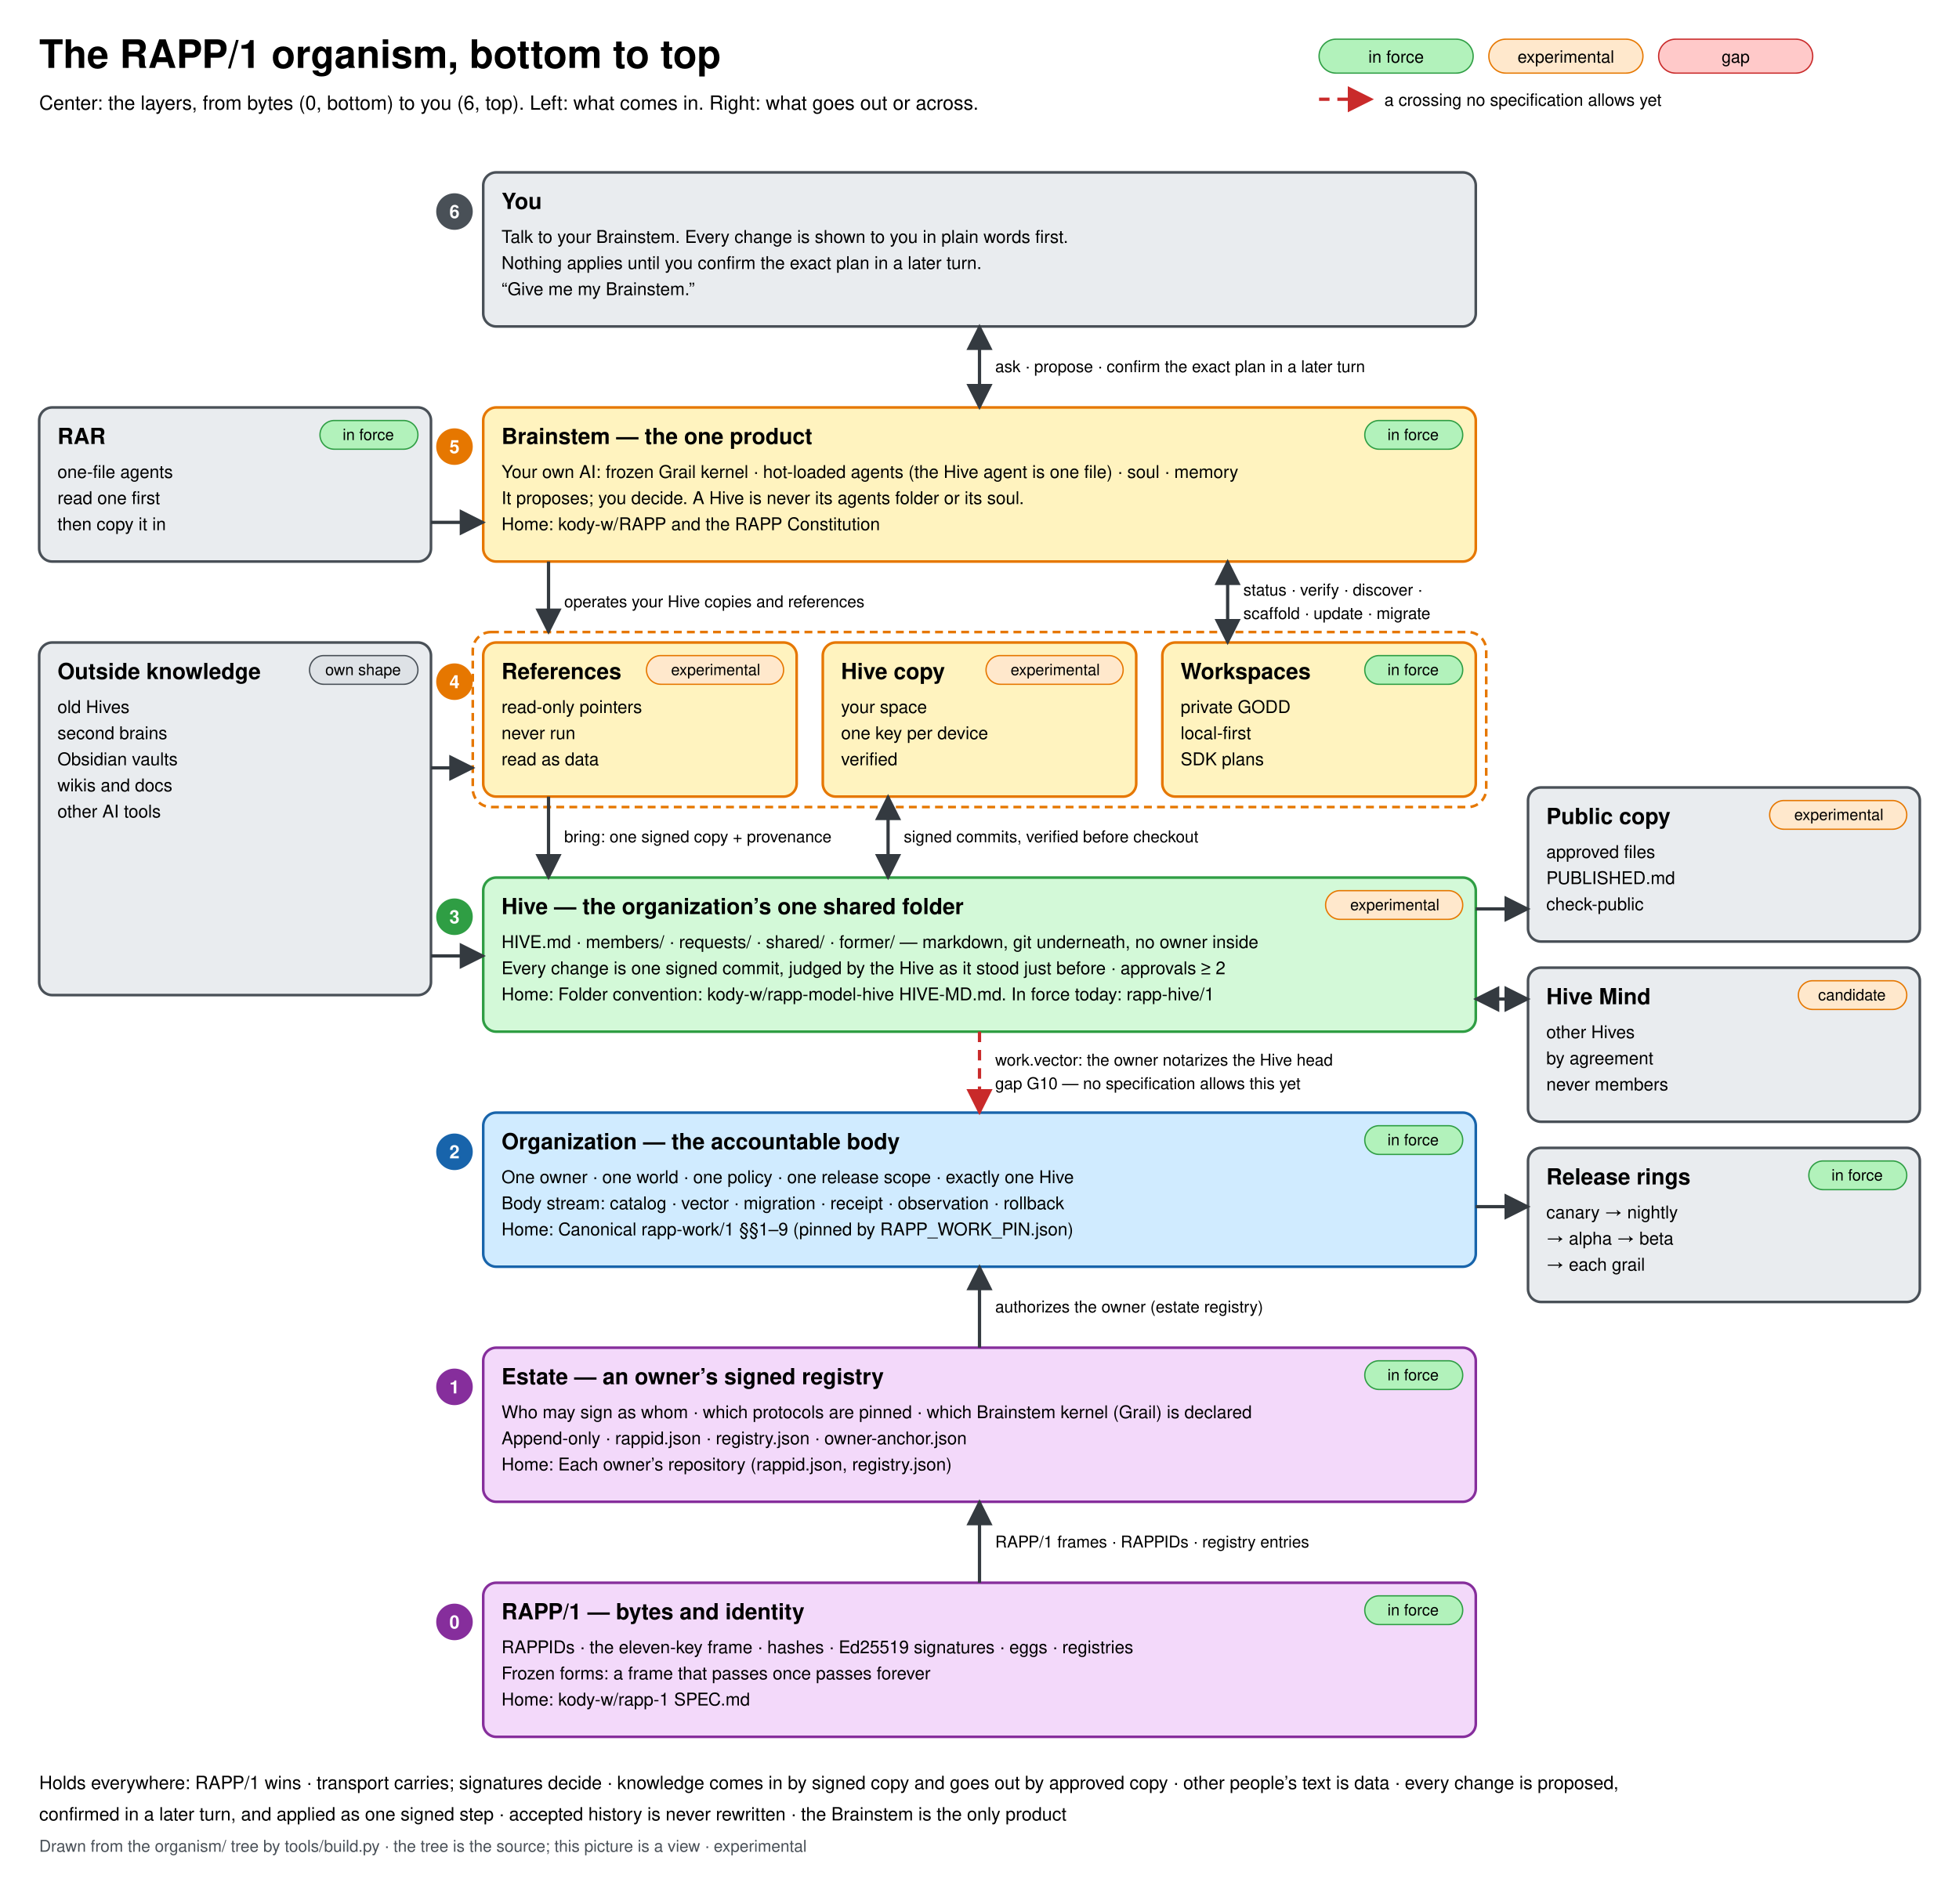
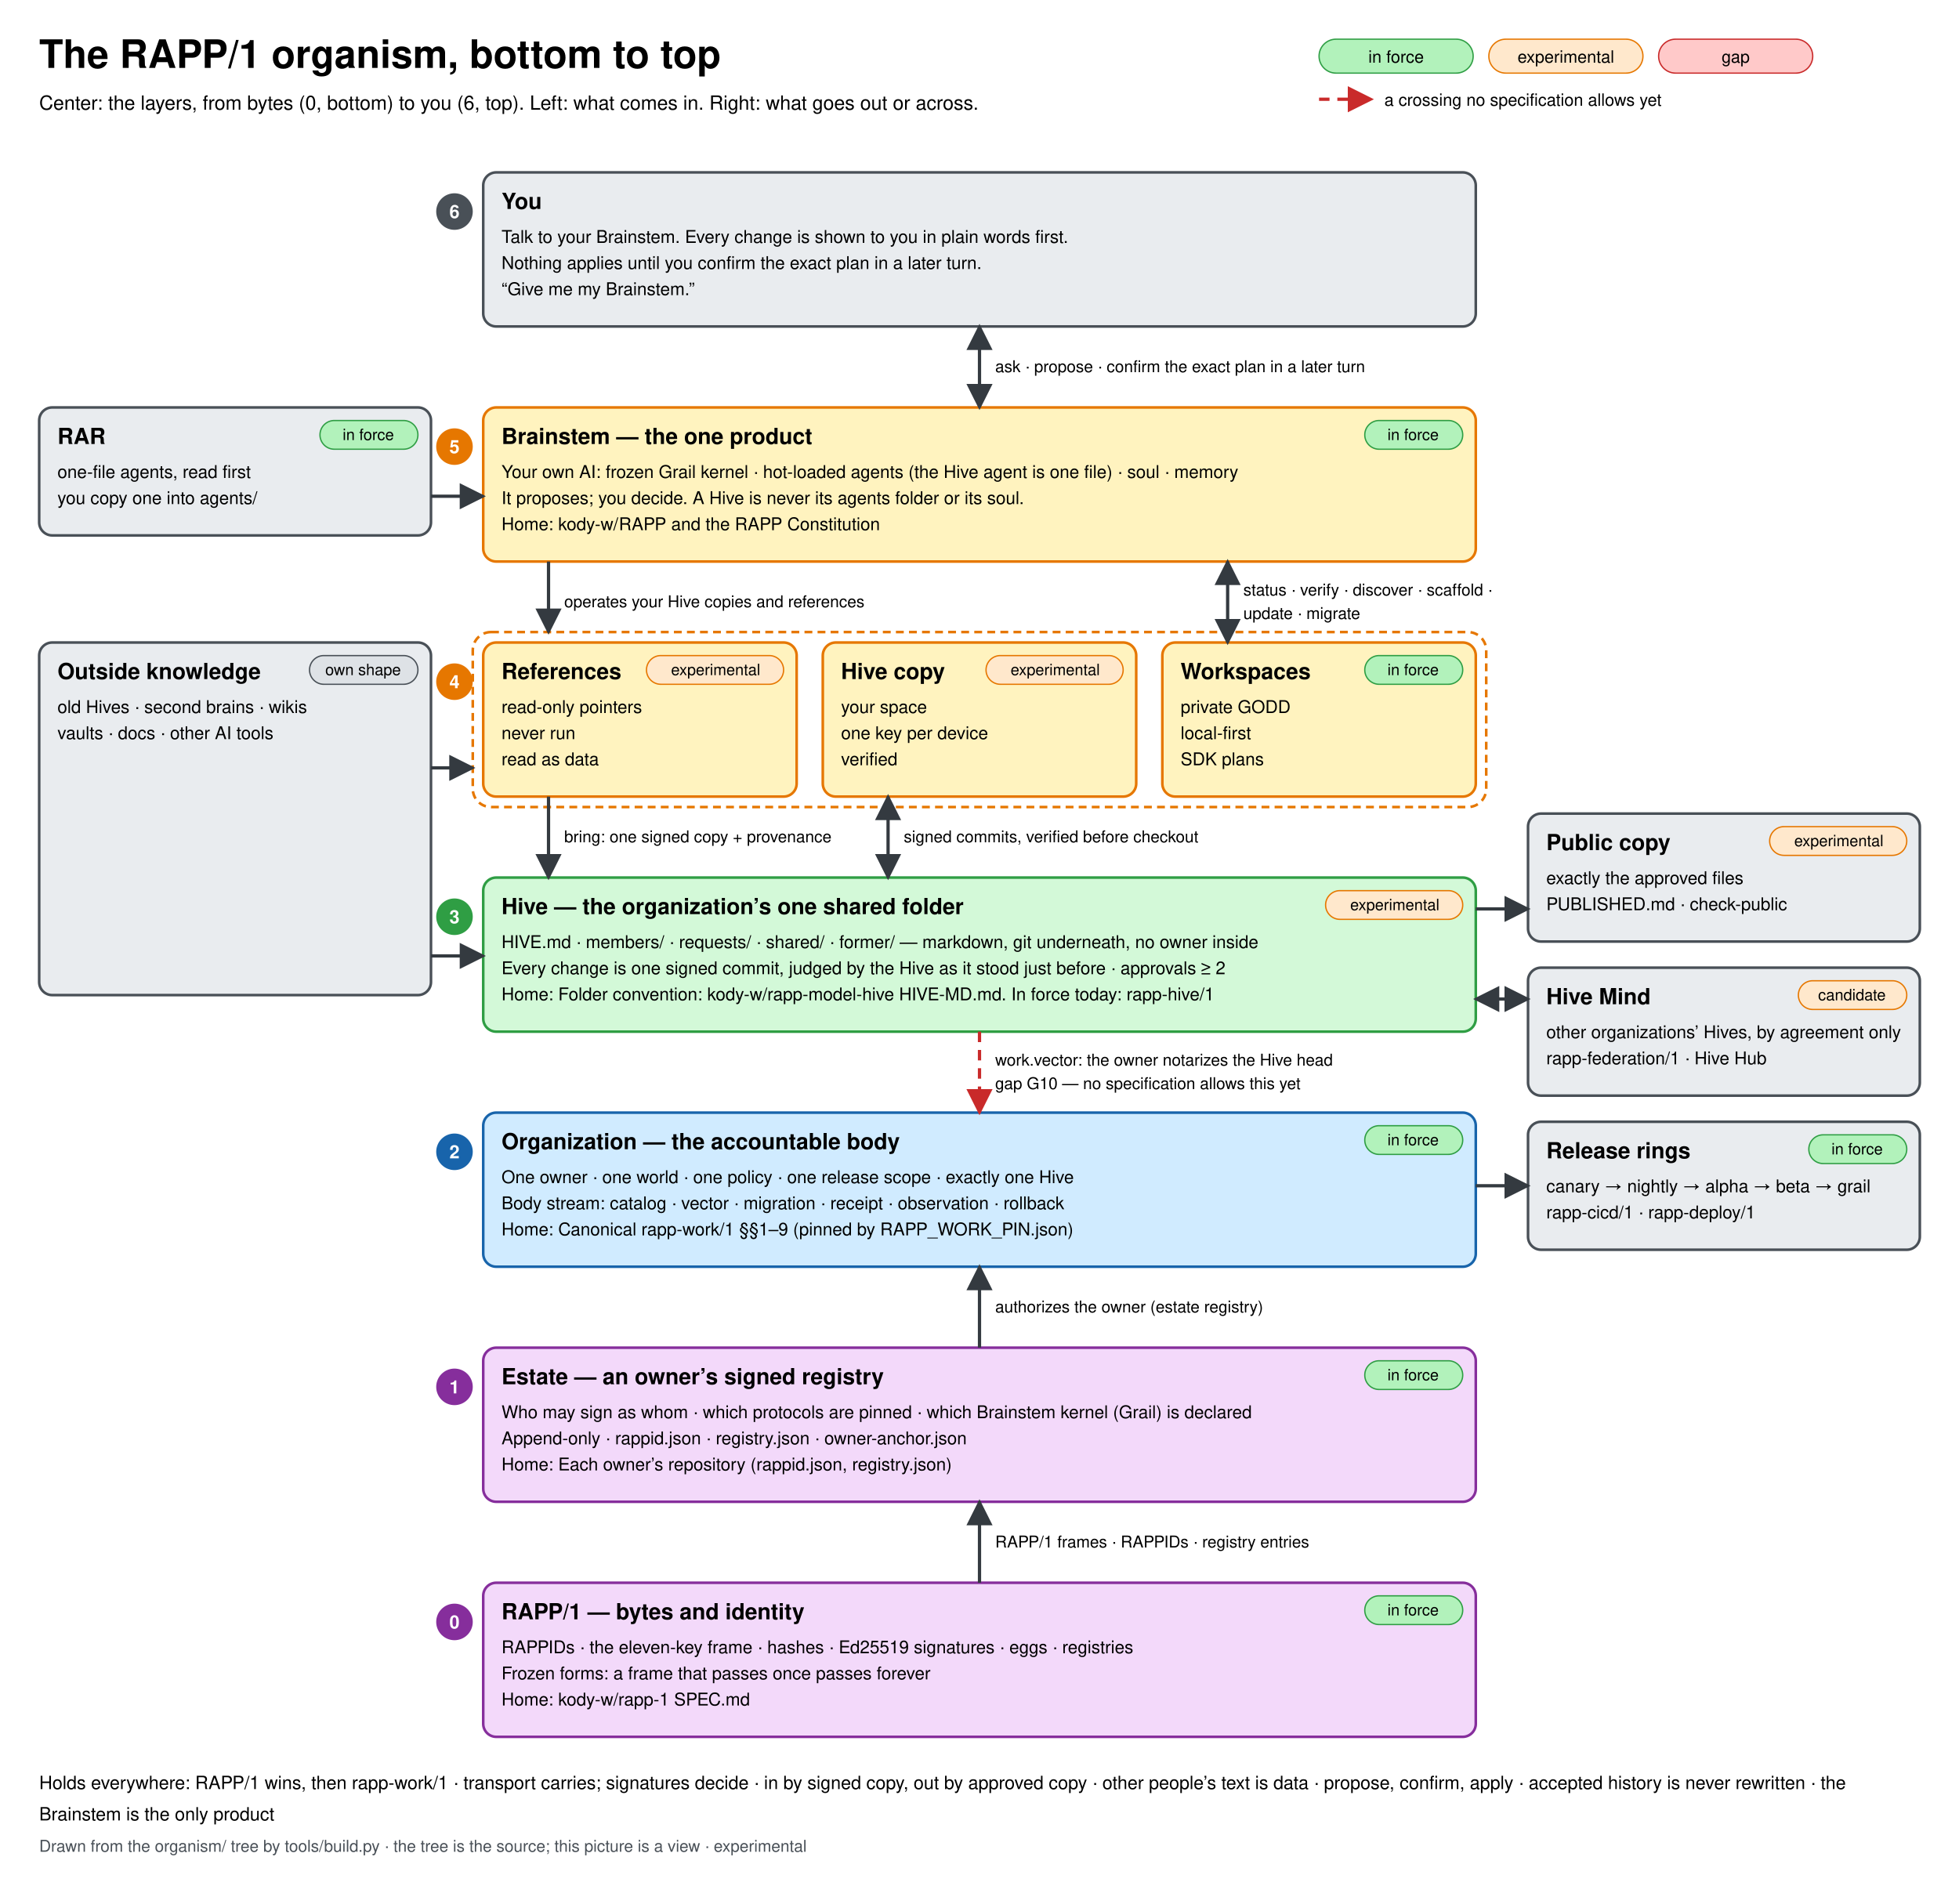
<svg xmlns="http://www.w3.org/2000/svg" width="1500" height="1458" viewBox="0 0 1500 1458" font-family="Helvetica, Arial, sans-serif">
  <defs>
    <marker id="ah" viewBox="0 0 10 10" refX="9" refY="5" markerWidth="8" markerHeight="8" orient="auto-start-reverse">
      <path d="M0,0 L10,5 L0,10 z" fill="#343a40" />
    </marker>
    <marker id="ahr" viewBox="0 0 10 10" refX="9" refY="5" markerWidth="8" markerHeight="8" orient="auto-start-reverse">
      <path d="M0,0 L10,5 L0,10 z" fill="#c92a2a" />
    </marker>
  </defs>
  <rect x="0" y="0" width="1500" height="1458" fill="#ffffff" />
  <text x="30" y="52" font-size="30" font-weight="700">The RAPP/1 organism, bottom to top</text>
  <text x="30" y="84" font-size="15">Center: the layers, from bytes (0, bottom) to you (6, top). Left: what comes in. Right: what goes out or across.</text>
  <rect x="1010" y="30" width="118" height="26" rx="13" fill="#b2f2bb" stroke="#2f9e44" stroke-width="1" />
  <text x="1069" y="48" font-size="13" text-anchor="middle">in force</text>
  <rect x="1140" y="30" width="118" height="26" rx="13" fill="#ffe8cc" stroke="#e67700" stroke-width="1" />
  <text x="1199" y="48" font-size="13" text-anchor="middle">experimental</text>
  <rect x="1270" y="30" width="118" height="26" rx="13" fill="#ffc9c9" stroke="#c92a2a" stroke-width="1" />
  <text x="1329" y="48" font-size="13" text-anchor="middle">gap</text>
  <line x1="1010" y1="76" x2="1050" y2="76" stroke="#c92a2a" stroke-width="2.5" stroke-dasharray="8 6" marker-end="url(#ahr)" />
  <text x="1060" y="81" font-size="13">a crossing no specification allows yet</text>
  <rect x="370" y="132" width="760" height="118" rx="10" fill="#e9ecef" stroke="#495057" stroke-width="2" />
  <circle cx="348" cy="162" r="14" fill="#495057" />
  <text x="348" y="167" font-size="14" font-weight="700" text-anchor="middle" fill="#ffffff">6</text>
  <text x="384" y="160" font-size="17" font-weight="700">You</text>
  <text x="384" y="186" font-size="13.5">Talk to your Brainstem. Every change is shown to you in plain words first.</text>
  <text x="384" y="206" font-size="13.5">Nothing applies until you confirm the exact plan in a later turn.</text>
  <text x="384" y="226" font-size="13.5">“Give me my Brainstem.”</text>
  <rect x="370" y="312" width="760" height="118" rx="10" fill="#fff3bf" stroke="#e67700" stroke-width="2" />
  <circle cx="348" cy="342" r="14" fill="#e67700" />
  <text x="348" y="347" font-size="14" font-weight="700" text-anchor="middle" fill="#ffffff">5</text>
  <text x="384" y="340" font-size="17" font-weight="700">Brainstem — the one product</text>
  <text x="384" y="366" font-size="13.5">Your own AI: frozen Grail kernel · hot-loaded agents (the Hive agent is one file) · soul · memory</text>
  <text x="384" y="386" font-size="13.5">It proposes; you decide. A Hive is never its agents folder or its soul.</text>
  <text x="384" y="406" font-size="13.5">Home: kody-w/RAPP and the RAPP Constitution</text>
  <rect x="1045" y="322" width="75" height="22" rx="11" fill="#b2f2bb" stroke="#2f9e44" stroke-width="1" />
  <text x="1082" y="337" font-size="12" text-anchor="middle">in force</text>
  <rect x="362" y="484" width="776" height="134" rx="14" fill="none" stroke="#e67700" stroke-width="2" stroke-dasharray="6 4" />
  <circle cx="348" cy="522" r="14" fill="#e67700" />
  <text x="348" y="527" font-size="14" font-weight="700" text-anchor="middle" fill="#ffffff">4</text>
  <rect x="370" y="492" width="240" height="118" rx="10" fill="#fff3bf" stroke="#e67700" stroke-width="2" />
  <text x="384" y="520" font-size="17" font-weight="700">References</text>
  <text x="384" y="546" font-size="13.5">read-only pointers</text>
  <text x="384" y="566" font-size="13.5">never run</text>
  <text x="384" y="586" font-size="13.5">read as data</text>
  <rect x="495" y="502" width="105" height="22" rx="11" fill="#ffe8cc" stroke="#e67700" stroke-width="1" />
  <text x="548" y="517" font-size="12" text-anchor="middle">experimental</text>
  <rect x="630" y="492" width="240" height="118" rx="10" fill="#fff3bf" stroke="#e67700" stroke-width="2" />
  <text x="644" y="520" font-size="17" font-weight="700">Hive copy</text>
  <text x="644" y="546" font-size="13.5">your space</text>
  <text x="644" y="566" font-size="13.5">one key per device</text>
  <text x="644" y="586" font-size="13.5">verified</text>
  <rect x="755" y="502" width="105" height="22" rx="11" fill="#ffe8cc" stroke="#e67700" stroke-width="1" />
  <text x="808" y="517" font-size="12" text-anchor="middle">experimental</text>
  <rect x="890" y="492" width="240" height="118" rx="10" fill="#fff3bf" stroke="#e67700" stroke-width="2" />
  <text x="904" y="520" font-size="17" font-weight="700">Workspaces</text>
  <text x="904" y="546" font-size="13.5">private GODD</text>
  <text x="904" y="566" font-size="13.5">local-first</text>
  <text x="904" y="586" font-size="13.5">SDK plans</text>
  <rect x="1045" y="502" width="75" height="22" rx="11" fill="#b2f2bb" stroke="#2f9e44" stroke-width="1" />
  <text x="1082" y="517" font-size="12" text-anchor="middle">in force</text>
  <rect x="370" y="672" width="760" height="118" rx="10" fill="#d3f9d8" stroke="#2f9e44" stroke-width="2" />
  <circle cx="348" cy="702" r="14" fill="#2f9e44" />
  <text x="348" y="707" font-size="14" font-weight="700" text-anchor="middle" fill="#ffffff">3</text>
  <text x="384" y="700" font-size="17" font-weight="700">Hive — the organization’s one shared folder</text>
  <text x="384" y="726" font-size="13.5">HIVE.md · members/ · requests/ · shared/ · former/ — markdown, git underneath, no owner inside</text>
  <text x="384" y="746" font-size="13.5">Every change is one signed commit, judged by the Hive as it stood just before · approvals ≥ 2</text>
  <text x="384" y="766" font-size="13.5">Home: Folder convention: kody-w/rapp-model-hive HIVE-MD.md. In force today: rapp-hive/1</text>
  <rect x="1015" y="682" width="105" height="22" rx="11" fill="#ffe8cc" stroke="#e67700" stroke-width="1" />
  <text x="1068" y="697" font-size="12" text-anchor="middle">experimental</text>
  <rect x="370" y="852" width="760" height="118" rx="10" fill="#d0ebff" stroke="#1864ab" stroke-width="2" />
  <circle cx="348" cy="882" r="14" fill="#1864ab" />
  <text x="348" y="887" font-size="14" font-weight="700" text-anchor="middle" fill="#ffffff">2</text>
  <text x="384" y="880" font-size="17" font-weight="700">Organization — the accountable body</text>
  <text x="384" y="906" font-size="13.5">One owner · one world · one policy · one release scope · exactly one Hive</text>
  <text x="384" y="926" font-size="13.5">Body stream: catalog · vector · migration · receipt · observation · rollback</text>
  <text x="384" y="946" font-size="13.5">Home: Canonical rapp-work/1 §§1–9 (pinned by RAPP_WORK_PIN.json)</text>
  <rect x="1045" y="862" width="75" height="22" rx="11" fill="#b2f2bb" stroke="#2f9e44" stroke-width="1" />
  <text x="1082" y="877" font-size="12" text-anchor="middle">in force</text>
  <rect x="370" y="1032" width="760" height="118" rx="10" fill="#f3d9fa" stroke="#862e9c" stroke-width="2" />
  <circle cx="348" cy="1062" r="14" fill="#862e9c" />
  <text x="348" y="1067" font-size="14" font-weight="700" text-anchor="middle" fill="#ffffff">1</text>
  <text x="384" y="1060" font-size="17" font-weight="700">Estate — an owner’s signed registry</text>
  <text x="384" y="1086" font-size="13.5">Who may sign as whom · which protocols are pinned · which Brainstem kernel (Grail) is declared</text>
  <text x="384" y="1106" font-size="13.5">Append-only · rappid.json · registry.json · owner-anchor.json</text>
  <text x="384" y="1126" font-size="13.5">Home: Each owner’s repository (rappid.json, registry.json)</text>
  <rect x="1045" y="1042" width="75" height="22" rx="11" fill="#b2f2bb" stroke="#2f9e44" stroke-width="1" />
  <text x="1082" y="1057" font-size="12" text-anchor="middle">in force</text>
  <rect x="370" y="1212" width="760" height="118" rx="10" fill="#f3d9fa" stroke="#862e9c" stroke-width="2" />
  <circle cx="348" cy="1242" r="14" fill="#862e9c" />
  <text x="348" y="1247" font-size="14" font-weight="700" text-anchor="middle" fill="#ffffff">0</text>
  <text x="384" y="1240" font-size="17" font-weight="700">RAPP/1 — bytes and identity</text>
  <text x="384" y="1266" font-size="13.5">RAPPIDs · the eleven-key frame · hashes · Ed25519 signatures · eggs · registries</text>
  <text x="384" y="1286" font-size="13.5">Frozen forms: a frame that passes once passes forever</text>
  <text x="384" y="1306" font-size="13.5">Home: kody-w/rapp-1 SPEC.md</text>
  <rect x="1045" y="1222" width="75" height="22" rx="11" fill="#b2f2bb" stroke="#2f9e44" stroke-width="1" />
  <text x="1082" y="1237" font-size="12" text-anchor="middle">in force</text>
  <line x1="750" y1="250" x2="750" y2="312" stroke="#343a40" stroke-width="2.5" marker-start="url(#ah)" marker-end="url(#ah)" />
  <text x="762" y="285" font-size="12.5">ask · propose · confirm the exact plan in a later turn</text>
  <line x1="420" y1="430" x2="420" y2="484" stroke="#343a40" stroke-width="2.5" marker-end="url(#ah)" />
  <text x="432" y="465" font-size="12.5">operates your Hive copies and references</text>
  <line x1="940" y1="430" x2="940" y2="492" stroke="#343a40" stroke-width="2.5" marker-start="url(#ah)" marker-end="url(#ah)" />
-   <text x="952" y="456" font-size="12.5">status · verify · discover ·</text>
-   <text x="952" y="474" font-size="12.5">scaffold · update · migrate</text>
+   <text x="952" y="456" font-size="12.5">status · verify · discover · scaffold ·</text>
+   <text x="952" y="474" font-size="12.5">update · migrate</text>
  <line x1="420" y1="610" x2="420" y2="672" stroke="#343a40" stroke-width="2.5" marker-end="url(#ah)" />
  <text x="432" y="645" font-size="12.5">bring: one signed copy + provenance</text>
  <line x1="680" y1="610" x2="680" y2="672" stroke="#343a40" stroke-width="2.5" marker-start="url(#ah)" marker-end="url(#ah)" />
  <text x="692" y="645" font-size="12.5">signed commits, verified before checkout</text>
  <line x1="750" y1="790" x2="750" y2="852" stroke="#c92a2a" stroke-width="2.5" stroke-dasharray="8 6" marker-end="url(#ahr)" />
  <text x="762" y="816" font-size="12.5">work.vector: the owner notarizes the Hive head</text>
  <text x="762" y="834" font-size="12.5">gap G10 — no specification allows this yet</text>
  <line x1="750" y1="1032" x2="750" y2="970" stroke="#343a40" stroke-width="2.5" marker-end="url(#ah)" />
  <text x="762" y="1005" font-size="12.5">authorizes the owner (estate registry)</text>
  <line x1="750" y1="1212" x2="750" y2="1150" stroke="#343a40" stroke-width="2.5" marker-end="url(#ah)" />
  <text x="762" y="1185" font-size="12.5">RAPP/1 frames · RAPPIDs · registry entries</text>
-   <rect x="30" y="312" width="300" height="118" rx="10" fill="#e9ecef" stroke="#495057" stroke-width="2" />
+   <rect x="30" y="312" width="300" height="98" rx="10" fill="#e9ecef" stroke="#495057" stroke-width="2" />
  <text x="44" y="340" font-size="17" font-weight="700">RAR</text>
-   <text x="44" y="366" font-size="13.5">one-file agents</text>
-   <text x="44" y="386" font-size="13.5">read one first</text>
-   <text x="44" y="406" font-size="13.5">then copy it in</text>
+   <text x="44" y="366" font-size="13.5">one-file agents, read first</text>
+   <text x="44" y="386" font-size="13.5">you copy one into agents/</text>
  <rect x="245" y="322" width="75" height="22" rx="11" fill="#b2f2bb" stroke="#2f9e44" stroke-width="1" />
  <text x="282" y="337" font-size="12" text-anchor="middle">in force</text>
  <rect x="30" y="492" width="300" height="270" rx="10" fill="#e9ecef" stroke="#495057" stroke-width="2" />
  <text x="44" y="520" font-size="17" font-weight="700">Outside knowledge</text>
-   <text x="44" y="546" font-size="13.5">old Hives</text>
-   <text x="44" y="566" font-size="13.5">second brains</text>
-   <text x="44" y="586" font-size="13.5">Obsidian vaults</text>
-   <text x="44" y="606" font-size="13.5">wikis and docs</text>
-   <text x="44" y="626" font-size="13.5">other AI tools</text>
+   <text x="44" y="546" font-size="13.5">old Hives · second brains · wikis</text>
+   <text x="44" y="566" font-size="13.5">vaults · docs · other AI tools</text>
  <rect x="237" y="502" width="83" height="22" rx="11" fill="#dee2e6" stroke="#495057" stroke-width="1" />
  <text x="278" y="517" font-size="12" text-anchor="middle">own shape</text>
-   <rect x="1170" y="603" width="300" height="118" rx="10" fill="#e9ecef" stroke="#495057" stroke-width="2" />
-   <text x="1184" y="631" font-size="17" font-weight="700">Public copy</text>
-   <text x="1184" y="657" font-size="13.5">approved files</text>
-   <text x="1184" y="677" font-size="13.5">PUBLISHED.md</text>
-   <text x="1184" y="697" font-size="13.5">check-public</text>
-   <rect x="1355" y="613" width="105" height="22" rx="11" fill="#ffe8cc" stroke="#e67700" stroke-width="1" />
-   <text x="1408" y="628" font-size="12" text-anchor="middle">experimental</text>
-   <rect x="1170" y="741" width="300" height="118" rx="10" fill="#e9ecef" stroke="#495057" stroke-width="2" />
+   <rect x="1170" y="623" width="300" height="98" rx="10" fill="#e9ecef" stroke="#495057" stroke-width="2" />
+   <text x="1184" y="651" font-size="17" font-weight="700">Public copy</text>
+   <text x="1184" y="677" font-size="13.5">exactly the approved files</text>
+   <text x="1184" y="697" font-size="13.5">PUBLISHED.md · check-public</text>
+   <rect x="1355" y="633" width="105" height="22" rx="11" fill="#ffe8cc" stroke="#e67700" stroke-width="1" />
+   <text x="1408" y="648" font-size="12" text-anchor="middle">experimental</text>
+   <rect x="1170" y="741" width="300" height="98" rx="10" fill="#e9ecef" stroke="#495057" stroke-width="2" />
  <text x="1184" y="769" font-size="17" font-weight="700">Hive Mind</text>
-   <text x="1184" y="795" font-size="13.5">other Hives</text>
-   <text x="1184" y="815" font-size="13.5">by agreement</text>
-   <text x="1184" y="835" font-size="13.5">never members</text>
+   <text x="1184" y="795" font-size="13.5">other organizations’ Hives, by agreement only</text>
+   <text x="1184" y="815" font-size="13.5">rapp-federation/1 · Hive Hub</text>
  <rect x="1377" y="751" width="83" height="22" rx="11" fill="#ffe8cc" stroke="#e67700" stroke-width="1" />
  <text x="1418" y="766" font-size="12" text-anchor="middle">candidate</text>
-   <rect x="1170" y="879" width="300" height="118" rx="10" fill="#e9ecef" stroke="#495057" stroke-width="2" />
-   <text x="1184" y="907" font-size="17" font-weight="700">Release rings</text>
-   <text x="1184" y="933" font-size="13.5">canary → nightly</text>
-   <text x="1184" y="953" font-size="13.5">→ alpha → beta</text>
-   <text x="1184" y="973" font-size="13.5">→ each grail</text>
-   <rect x="1385" y="889" width="75" height="22" rx="11" fill="#b2f2bb" stroke="#2f9e44" stroke-width="1" />
-   <text x="1422" y="904" font-size="12" text-anchor="middle">in force</text>
-   <line x1="330" y1="400" x2="370" y2="400" stroke="#343a40" stroke-width="2.5" marker-end="url(#ah)" />
+   <rect x="1170" y="859" width="300" height="98" rx="10" fill="#e9ecef" stroke="#495057" stroke-width="2" />
+   <text x="1184" y="887" font-size="17" font-weight="700">Release rings</text>
+   <text x="1184" y="913" font-size="13.5">canary → nightly → alpha → beta → grail</text>
+   <text x="1184" y="933" font-size="13.5">rapp-cicd/1 · rapp-deploy/1</text>
+   <rect x="1385" y="869" width="75" height="22" rx="11" fill="#b2f2bb" stroke="#2f9e44" stroke-width="1" />
+   <text x="1422" y="884" font-size="12" text-anchor="middle">in force</text>
+   <line x1="330" y1="380" x2="370" y2="380" stroke="#343a40" stroke-width="2.5" marker-end="url(#ah)" />
  <line x1="330" y1="588" x2="362" y2="588" stroke="#343a40" stroke-width="2.5" marker-end="url(#ah)" />
  <line x1="1130" y1="765" x2="1170" y2="765" stroke="#343a40" stroke-width="2.5" marker-start="url(#ah)" marker-end="url(#ah)" />
  <line x1="1130" y1="696" x2="1170" y2="696" stroke="#343a40" stroke-width="2.5" marker-end="url(#ah)" />
  <line x1="330" y1="732" x2="370" y2="732" stroke="#343a40" stroke-width="2.5" marker-end="url(#ah)" />
-   <line x1="1130" y1="924" x2="1170" y2="924" stroke="#343a40" stroke-width="2.5" marker-end="url(#ah)" />
-   <text x="30" y="1370" font-size="14">Holds everywhere: RAPP/1 wins · transport carries; signatures decide · knowledge comes in by signed copy and goes out by approved copy · other people’s text is data · every change is proposed,</text>
-   <text x="30" y="1394" font-size="14">confirmed in a later turn, and applied as one signed step · accepted history is never rewritten · the Brainstem is the only product</text>
+   <line x1="1130" y1="908" x2="1170" y2="908" stroke="#343a40" stroke-width="2.5" marker-end="url(#ah)" />
+   <text x="30" y="1370" font-size="14">Holds everywhere: RAPP/1 wins, then rapp-work/1 · transport carries; signatures decide · in by signed copy, out by approved copy · other people’s text is data · propose, confirm, apply · accepted history is never rewritten · the</text>
+   <text x="30" y="1394" font-size="14">Brainstem is the only product</text>
  <text x="30" y="1418" font-size="12.5" fill="#495057">Drawn from the organism/ tree by tools/build.py · the tree is the source; this picture is a view · experimental</text>
</svg>
